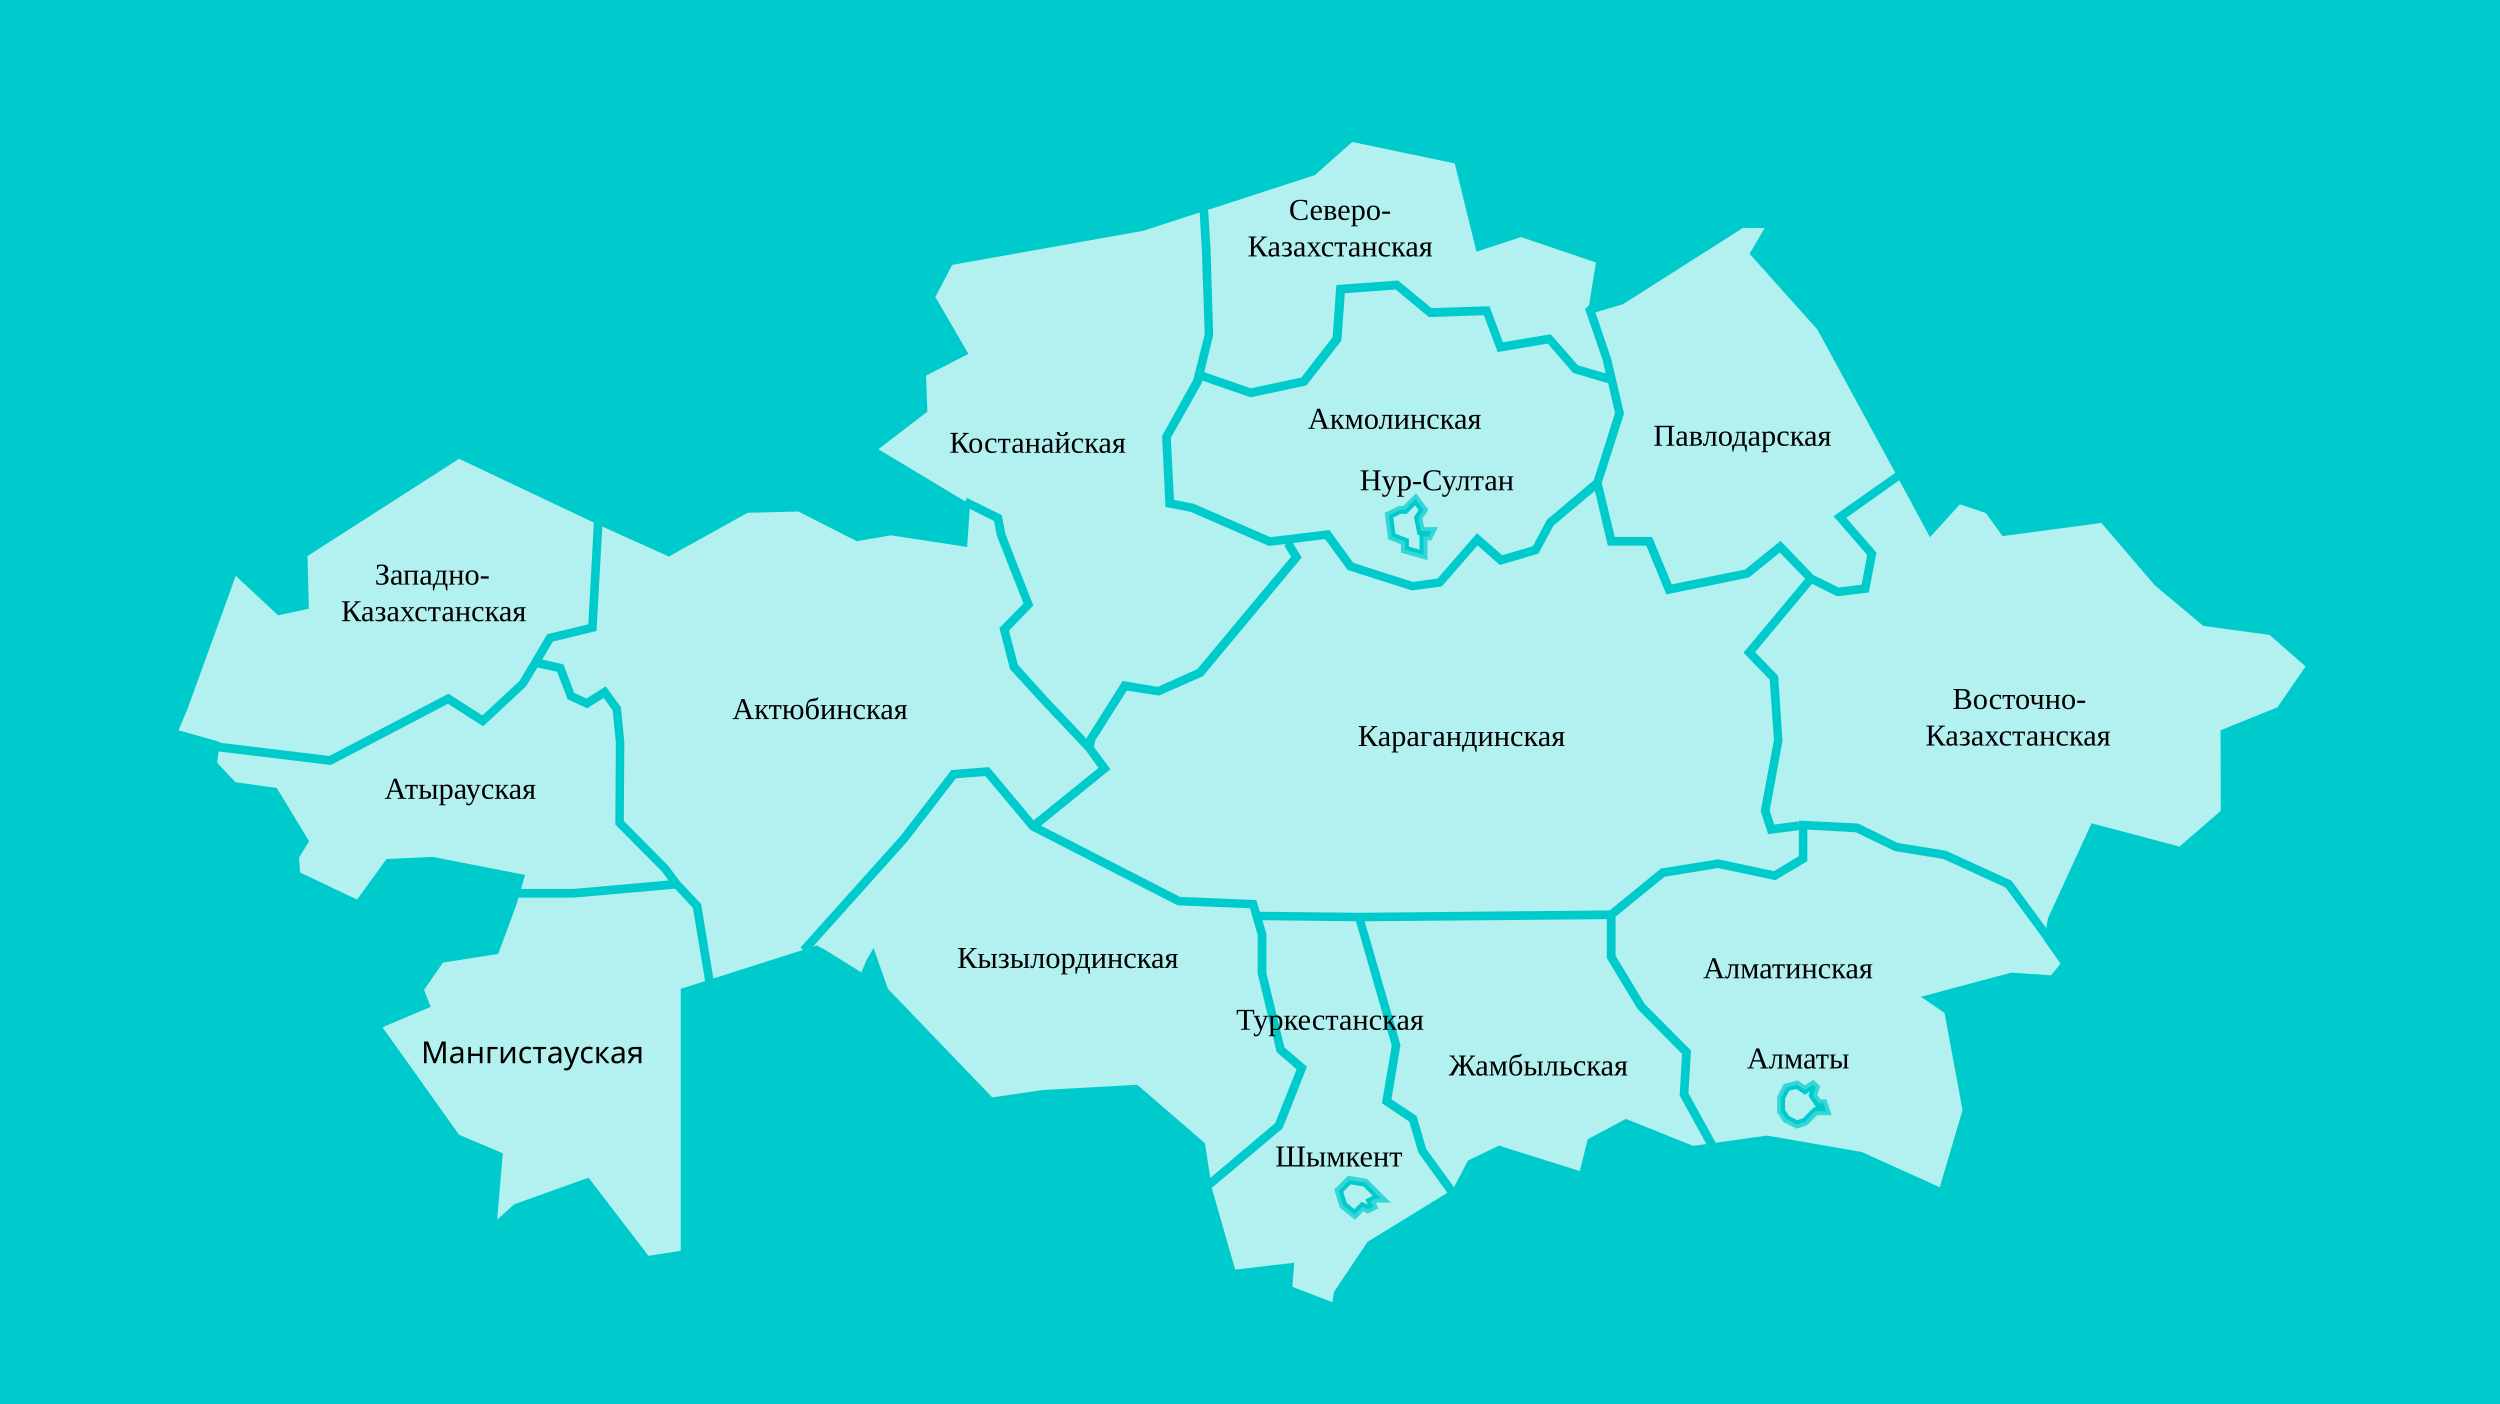
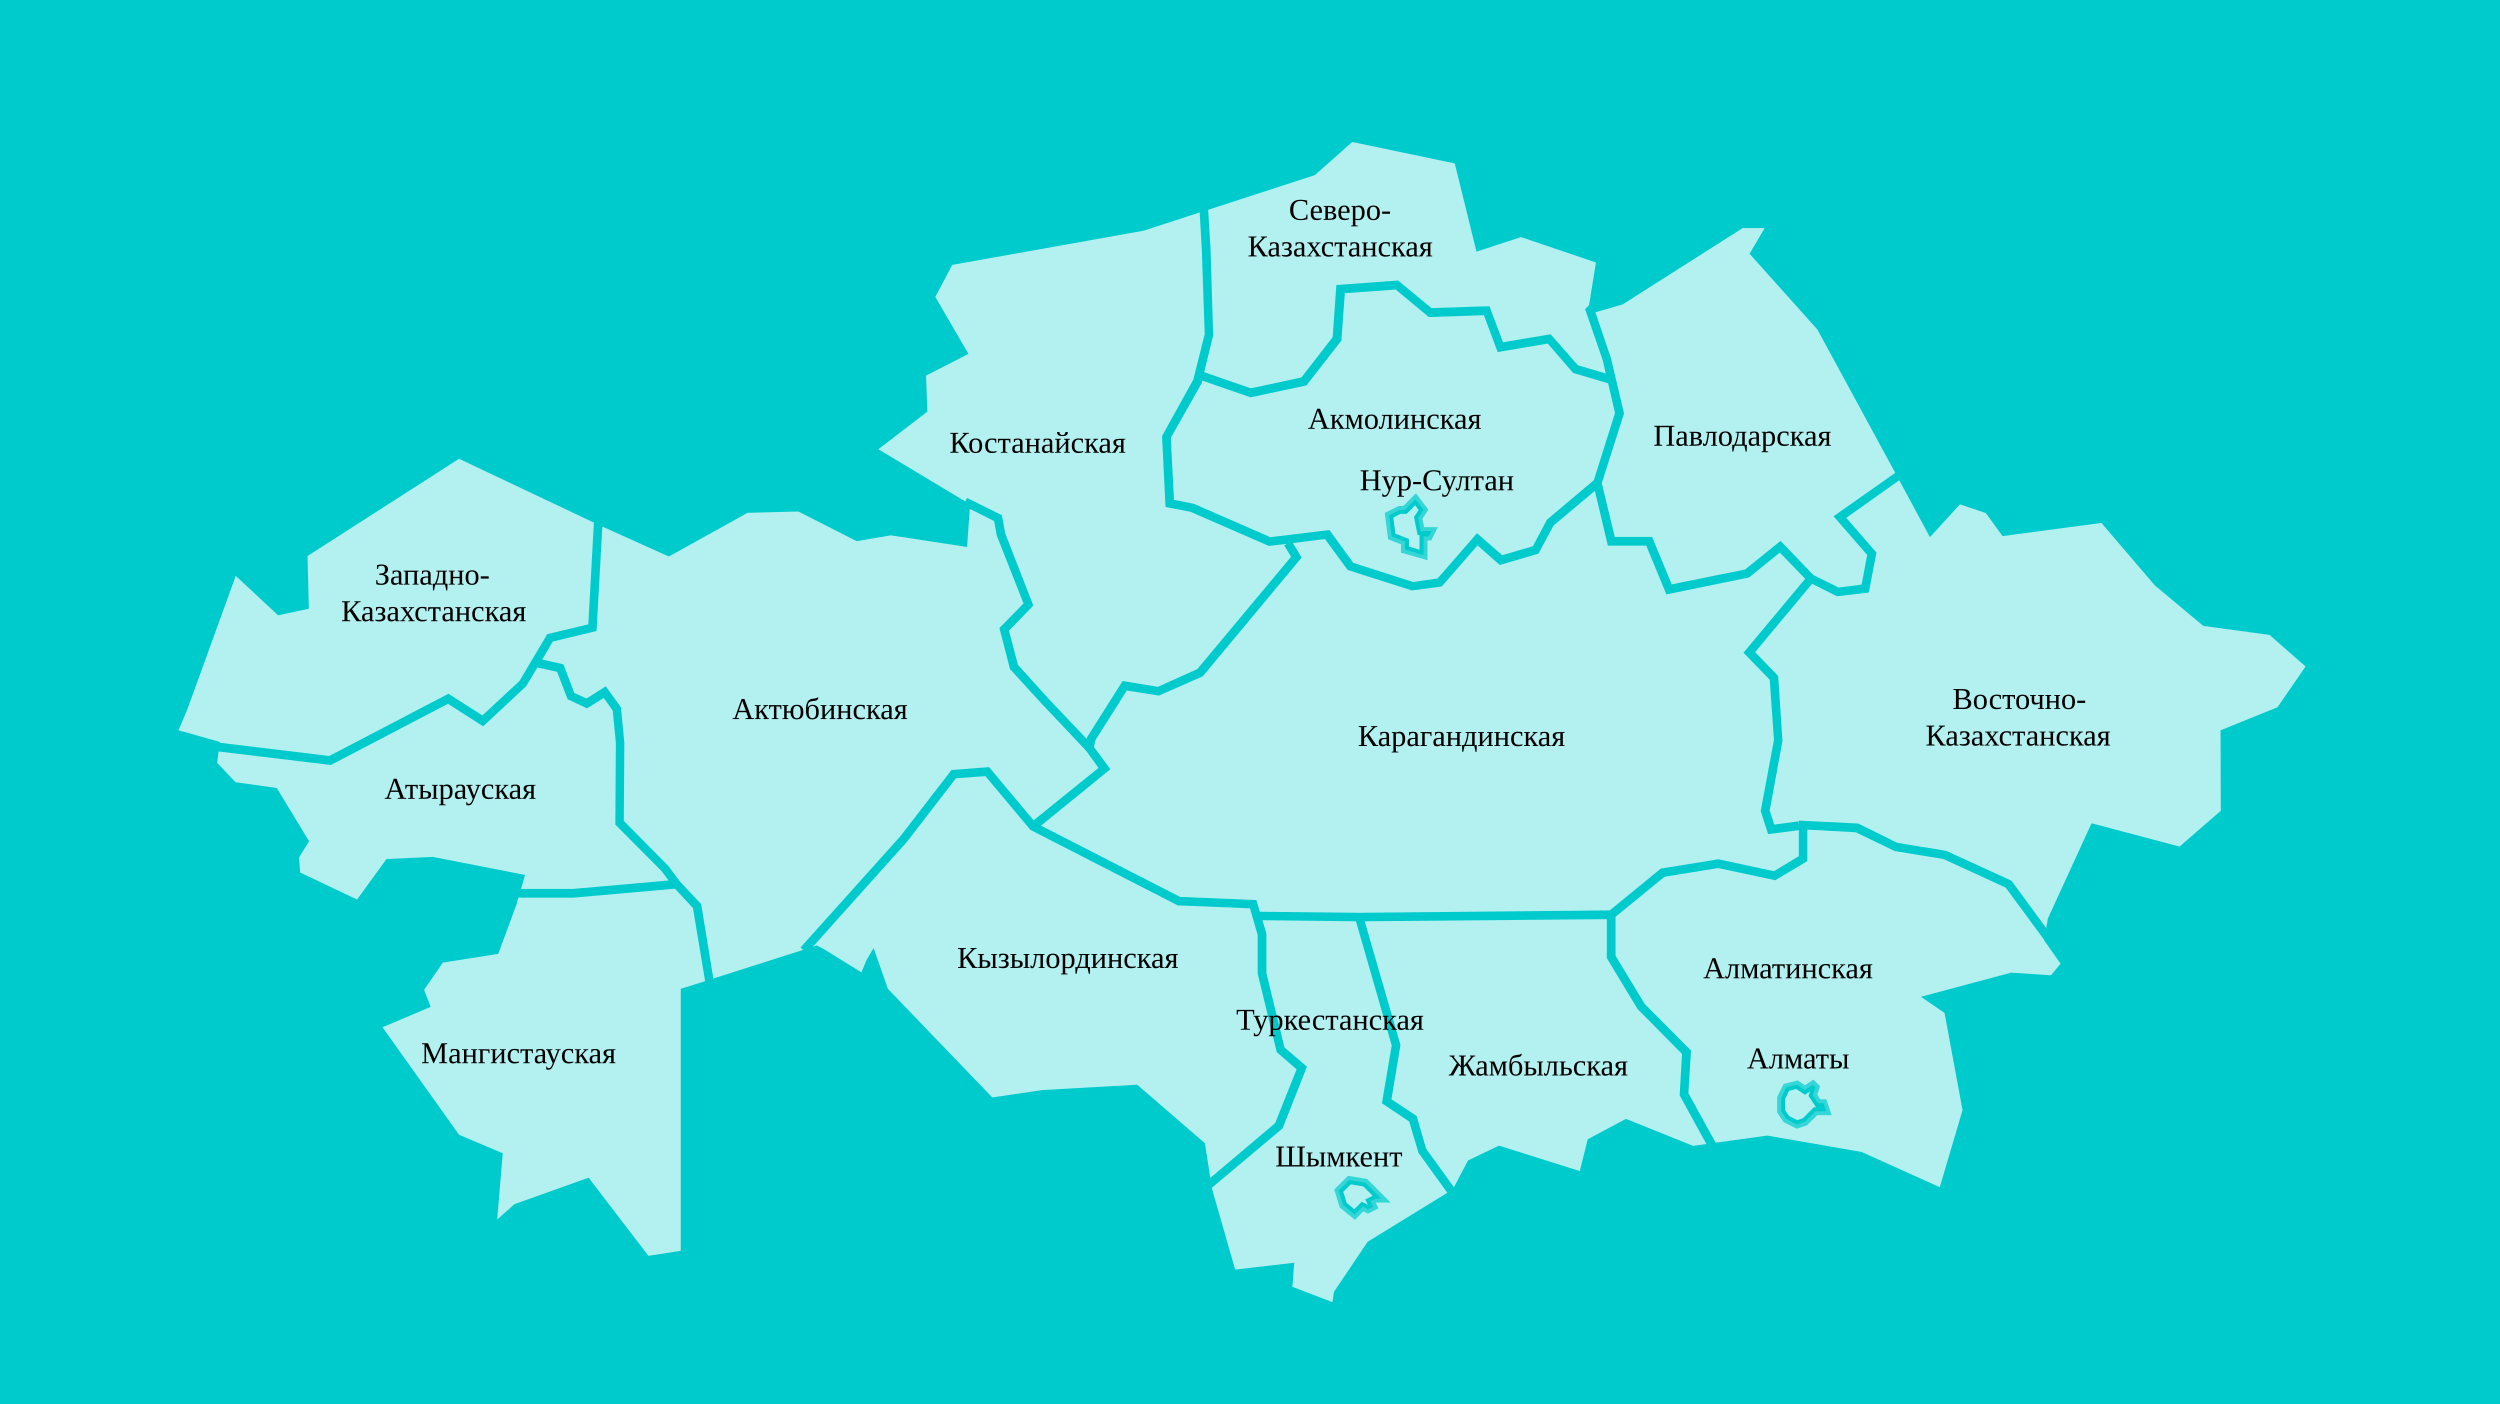
<svg xmlns="http://www.w3.org/2000/svg" version="1.1" id="Layer_1" x="0px" y="0px" width="100%" viewBox="0 0 943.8 529.8" xml:space="preserve">
  <defs id="defs123" />
  <style type="text/css" id="style2">
	.st0{fill:#00CBCC;}
	.st1{opacity:0.7;fill:#FFFFFF;}
	.st2{opacity:0.7;fill:#FFFFFF;stroke:#00CBCC;stroke-width:3;stroke-miterlimit:10;}
	.st3{fill:#FFFFFF;}
	.st4{fill:none;}
	.st5{}
	.st6{font-size:11.466px;}
	.st7{}
</style>
  <rect x="-4.6" y="-6.5" class="st0" width="953" height="542" id="rect4" />
  <path class="st1" d="M607.1,144.7l-13.2-3.9l-9.6-11.1l-18.9,3.2l-5.2-13.9l-20.8,0.7l-12.5-10.4l-19.2,1.4l-1.3,17.9l-13.2,16.9  l-21.1,4.5l-18.2-6.3l-0.2,0.9L442,165.3l1.2,23.4l7.5,1.5l28.9,12.6l22.3-2.7l9,12.4l22.5,7.2l9.3-1.3l14.9-17.1l9.5,8.3l11.6-3.4  l5.3-10l17.7-14.9l8-25.4L607.1,144.7z M539.4,202.5h-2v7l-7-2v-3l-5-2l-1-8l4-2h2l4-4l3,4l-2,3l1,5h4L539.4,202.5z" id="path6" />
  <polygon class="st2 region" points="535.4,195.5 537.4,192.5 534.4,188.5 530.4,192.5 528.4,192.5 524.4,194.5 525.4,202.5 530.4,204.5   530.4,207.5 537.4,209.5 537.4,202.5 539.4,202.5 540.4,200.5 536.4,200.5 " id="polygon8" />
  <polygon class="st1 region" points="252.4,332.4 249.8,328.9 232.3,311.3 232.5,280.4 231.3,268.2 227.9,263.5 221.6,267.4 214.3,264   210.3,253.6 202.9,252 198.6,259.1 182.4,274.2 169.1,265.7 124.9,288.8 82.5,283.7 82,288 88.9,295.3 104.5,297.5 116.7,317.6   112.9,323.7 113.3,329.4 134.8,339.6 145.9,324.3 163.4,323.5 198.2,330.3 196.7,335.6 216.2,335.6 " id="polygon10" />
  <polygon class="st1 region" points="254.8,335.5 216.3,338.9 195.7,338.9 194.9,341.7 188.1,360.1 167.2,363.4 160.1,373.7 162.6,380.1   144.4,387.8 173.3,428.4 189.8,435.4 187.7,460.4 194.2,454.6 222.2,444.6 244.8,474.1 257,472.2 257,373.3 266.2,370.4   261.6,342.8 " id="polygon12" />
  <path class="st1 region" d="M535.5,435.2l-3.5-11.8l-10.3-6.9l3.7-21.8l-13.5-46.9l-35.3-0.4l1.5,5.1v14.9l6.8,28l8.5,7.3l-9.2,23.3  l-26.7,22.4l0,0.2l8.8,30.7l22.3-2.6l-0.7,9.1l15.1,5.8l0.6-3.9l12.7-18.9l30.1-18.5L535.5,435.2z M519.4,452.5l-2,1l1,2l-2,1l-2-1  l-3,3l-4.3-3.5l-1.7-5.5l4-4l6,1l6,6H519.4z" id="path14" />
  <polygon class="st2" points="509.4,445.5 505.4,449.5 507.1,455 511.4,458.5 514.4,455.5 516.4,456.5 518.4,455.5 517.4,453.5   519.4,452.5 521.4,452.5 515.4,446.5 " id="polygon16" />
  <polygon class="st1" points="169.3,261.9 182.1,270.1 196.1,257.1 206.6,239.4 222.1,235.7 224.2,197.3 173.3,173.2 116.1,209.9   116.6,229.8 105,232.3 89,217.4 70.8,267.6 67.4,275.7 83,280.1 82.9,280.4 124.3,285.4 " id="polygon18" />
  <polygon class="st1 region" points="339.9,315.7 359.2,290.7 373.4,289.6 390.2,309.7 414.7,289.9 410,283.4 393.1,265.5 381.3,252.6   377.3,237.1 386.4,227.8 376.3,202.2 375.3,196.7 366.1,192.1 365.1,206.5 336.3,202.1 323.4,204.3 301.4,193.1 282.2,193.6   252.5,210.1 227.4,198.8 225.2,238.2 208.7,242.2 204.7,249 212.7,250.8 216.8,261.6 221.4,263.7 228.7,259.1 234.4,267   235.7,280.3 235.5,309.9 252.3,326.9 256.7,332.8 264.7,341.3 269.3,369.4 303.2,358.6 302.2,357.7 " id="polygon20" />
  <polygon class="st1 region" points="458,126.6 454.6,140.5 472.2,146.6 491.3,142.5 503.1,127.3 504.5,107.6 527.8,105.9 540.4,116.3   562.3,115.6 567.4,129.2 585.4,126.2 595.7,137.9 606.2,141 605.1,136.1 598.4,116.7 599.9,115.2 602.5,99.1 574.2,89.5 557.4,95   549.2,61.7 510.5,53.6 496.4,66.1 456.1,79.2 457,93.9 " id="polygon22" />
  <polygon class="st1 region" points="613.1,156.1 604.7,182.4 609.6,202.7 623.7,202.7 631.1,220.6 658.8,215 672.2,204.2 684.6,217.1   694.1,221.8 702.8,220.7 704.9,209.5 692.2,194.9 715.5,178.5 686.1,124.4 660.5,95.8 666.2,86.1 657.9,86.1 612.6,114.9   602.3,117.9 608.2,135.3 " id="polygon24" />
  <polygon class="st1 region" points="489.5,403.7 482,397.2 474.8,367.6 474.8,353 471.9,342.9 444.6,341.8 389,313.3 372,293 360.9,293.8   342.4,317.8 306.9,357.4 308.3,356.9 311.5,358.6 325.2,367.1 327.1,362.5 329.8,357.9 335.2,373.3 374.6,414.3 393.6,411.5   429.3,409.5 454.9,431.6 456.9,444.7 481.4,424 " id="polygon26" />
  <polygon class="st1 region" points="378.2,194.5 379.5,201.4 390.1,228.6 380.9,238.1 384.3,251 395.4,263.3 410.3,279 410.4,278.3   423.8,257.1 437.1,259.3 452,252.6 487.4,210.2 484.8,205.9 485.8,205.3 479,206.1 449.4,193.2 440,191.4 438.7,164.6 450.5,143.3   454.8,126.2 453.7,94 452.9,80.2 431.7,87.1 359.5,100 353.1,112.1 365.6,133.6 349.6,141.8 350.1,155.4 331.6,169.6 364.4,189.3   365.1,188 " id="polygon28" />
  <polygon class="st1 region" points="635,397.9 618.2,380.9 606.6,361.7 606.6,347 515.2,347.8 528.7,394.5 525.3,415 534.8,421.3   538.4,433.7 548.9,448.2 554.2,438.1 565.9,432.5 596.4,442.1 599.4,430.1 613.8,422.4 639.2,432.6 644.2,431.9 634.1,413.5 " id="polygon30" />
  <polygon class="st1 region" points="664.7,306.2 669.7,279.4 668.1,256.6 658.2,246.4 681.5,218.5 671.9,208.6 660.3,218 629.1,224.4   621.5,206 607,206 602.1,185.3 586.5,198.4 580.8,209 566.2,213.3 557.8,205.9 544.3,221.4 533,222.9 508.8,215.2 500.2,203.5   488.1,205 491.4,210.5 454.1,255.3 437.5,262.6 425.4,260.7 413.5,279.5 413,282 419.2,290.4 393,311.7 445.5,338.6 474.3,339.8   475.6,344.2 513.1,344.6 607.7,343.7 627,327.9 648.7,324.4 669.7,328.9 679.1,323.2 679.1,313.4 667.5,314.9 " id="polygon32" />
  <polygon class="st1 region" points="870.4,251.6 856.8,239.7 831.8,236.3 813.5,221 793.3,197.4 756,202.4 749.7,193.7 739.9,190.4   728.6,202.8 717.6,182.4 717,181.3 697,195.5 708.4,208.6 705.5,223.7 693.5,225.1 684.1,220.4 662.6,246.2 671.3,255.2   672.9,279.6 672.9,279.8 668.1,306 669.8,311.3 678.9,310.1 679.1,311.6 679.1,309.8 701.5,310.9 716.3,318.2 734.7,321.2   759.4,332.5 772.5,350.4 773.1,346.8 789.6,310.8 822.8,319.6 838.4,306.1 838.3,275.7 859.8,267 " id="polygon34" />
  <rect x="448.5" y="74.4" class="st4" width="115.3" height="39.9" id="rect36" />
  <text transform="matrix(1 0 0 1 486.5849 83.0016)" id="text42">
    <tspan x="0" y="0" class="st5 st6" id="tspan38">Северо-</tspan>
    <tspan x="-15.6" y="13.8" class="st5 st6" id="tspan40">Казахстанская</tspan>
  </text>
  <rect x="334.2" y="162.4" class="st4" width="115.3" height="39.9" id="rect44" />
  <text transform="matrix(1 0 0 1 358.4038 170.9269)" class="st5 st6" id="text46">Костанайская</text>
  <rect x="444.2" y="380.2" class="st4" width="115.3" height="39.9" id="rect48" />
  <text transform="matrix(1 0 0 1 466.6797 388.7526)" class="st5 st6" id="text50">Туркестанская</text>
  <rect x="468.2" y="153.3" class="st4" width="115.3" height="11.1" id="rect52" />
  <text transform="matrix(1 0 0 1 493.75 161.883)" class="st5 st6" id="text54">Акмолинская</text>
  <rect x="485.5" y="176.5" class="st4" width="115.3" height="39.9" id="rect56" />
  <text transform="matrix(1 0 0 1 513.3174 185.0871)" class="st7 st6" id="text58">Нур-Султан</text>
  <path class="st1" d="M771.7,355l0-0.2l-14.5-19.7l-23.5-10.8l-18.4-3l-14.7-7.1l-18.3-1v11.9l-12.1,7.2l-21.6-4.6l-20.2,3.3  l-18.5,15.1v14.7l11,18.2l17.5,17.6l-1,16.1l10.3,18.7l19.4-2.7l35.7,6.2l29.5,13.3l8.6-29.1l-6.8-36.7l-8.9-6.1l34-9.1l15.1,1  l3.6-4.4L771.7,355z M685.4,419.5l-4,4l-3,1l-4-2l-2-3v-5l2-4l4-1l3,2l3-2l1,1l-1,3l2,3h2l1,3H685.4z" id="path60" />
  <polygon class="st2" points="686.4,416.5 684.4,413.5 685.4,410.5 684.4,409.5 681.4,411.5 678.4,409.5 674.4,410.5 672.4,414.5   672.4,419.5 674.4,422.5 678.4,424.5 681.4,423.5 685.4,419.5 689.4,419.5 688.4,416.5 " id="polygon62" />
  <rect x="621.6" y="394.8" class="st4" width="115.3" height="39.9" id="rect64" />
  <text transform="translate(659.5059,403.3639)" class="st7 st6" id="text66">Алматы</text>
  <rect x="448.6" y="431.8" class="st4" width="115.3" height="39.9" id="rect68" />
  <text transform="matrix(1 0 0 1 481.4209 440.3639)" class="st7 st6" id="text70">Шымкент</text>
  <rect x="250.8" y="262.9" class="st4" width="115.3" height="39.9" id="rect72" />
  <text transform="matrix(1 0 0 1 276.4472 271.4704)" class="st5 st6" id="text74">Актюбинская</text>
  <rect x="601.2" y="159.7" class="st4" width="115.3" height="39.9" id="rect76" />
  <text transform="matrix(1 0 0 1 624.1563 168.2673)" class="st5 st6" id="text78">Павлодарская</text>
  <rect x="704.4" y="259.1" class="st4" width="115.3" height="39.9" id="rect80" />
  <text transform="matrix(1 0 0 1 737.1006 267.6481)" id="text86">
    <tspan x="0" y="0" class="st5 st6" id="tspan82">Восточно-</tspan>
    <tspan x="-10.2" y="13.8" class="st5 st6" id="tspan84">Казахстанская</tspan>
  </text>
  <rect x="106.3" y="212.1" class="st4" width="115.3" height="39.9" id="rect88" />
  <text transform="matrix(1 0 0 1 141.4712 220.7038)" id="text94">
    <tspan x="0" y="0" class="st5 st6" id="tspan90">Западно-</tspan>
    <tspan x="-12.7" y="13.8" class="st5 st6" id="tspan92">Казахстанская</tspan>
  </text>
  <rect x="494.6" y="273.1" class="st4" width="115.3" height="39.9" id="rect96" />
  <text transform="matrix(1 0 0 1 512.6113 281.6364)" class="st5 st6" id="text98">Карагандинская</text>
  <rect x="345.7" y="356.8" class="st4" width="115.3" height="39.9" id="rect100" />
  <text transform="matrix(1 0 0 1 361.3266 365.4254)" class="st5 st6" id="text102">Кызылординская</text>
  <rect x="150.2" y="392.8" class="st4" width="115.3" height="39.9" id="rect104" />
-   <text class="st5 st6" id="text106" style="font-size:11.466px;font-family:FiraSansCondensed-Book" x="158.975" y="401.375">Мангистауская</text>
+   <text class="st5 st6" id="text106" x="158.975" y="401.375">Мангистауская</text>
  <rect x="115.8" y="293" class="st4" width="115.3" height="39.9" id="rect108" />
  <text transform="matrix(1 0 0 1 145.1421 301.5641)" class="st5 st6" id="text110">Атырауская</text>
  <rect x="616.8" y="360.8" class="st4" width="115.3" height="19.8" id="rect112" />
  <text transform="matrix(1 0 0 1 642.9502 369.3268)" class="st5 st6" id="text114">Алматинская</text>
  <rect x="523" y="397.4" class="st4" width="115.3" height="39.9" id="rect116" />
  <text transform="matrix(1 0 0 1 546.9365 406.0045)" class="st5 st6" id="text118">Жамбыльская</text>
</svg>
